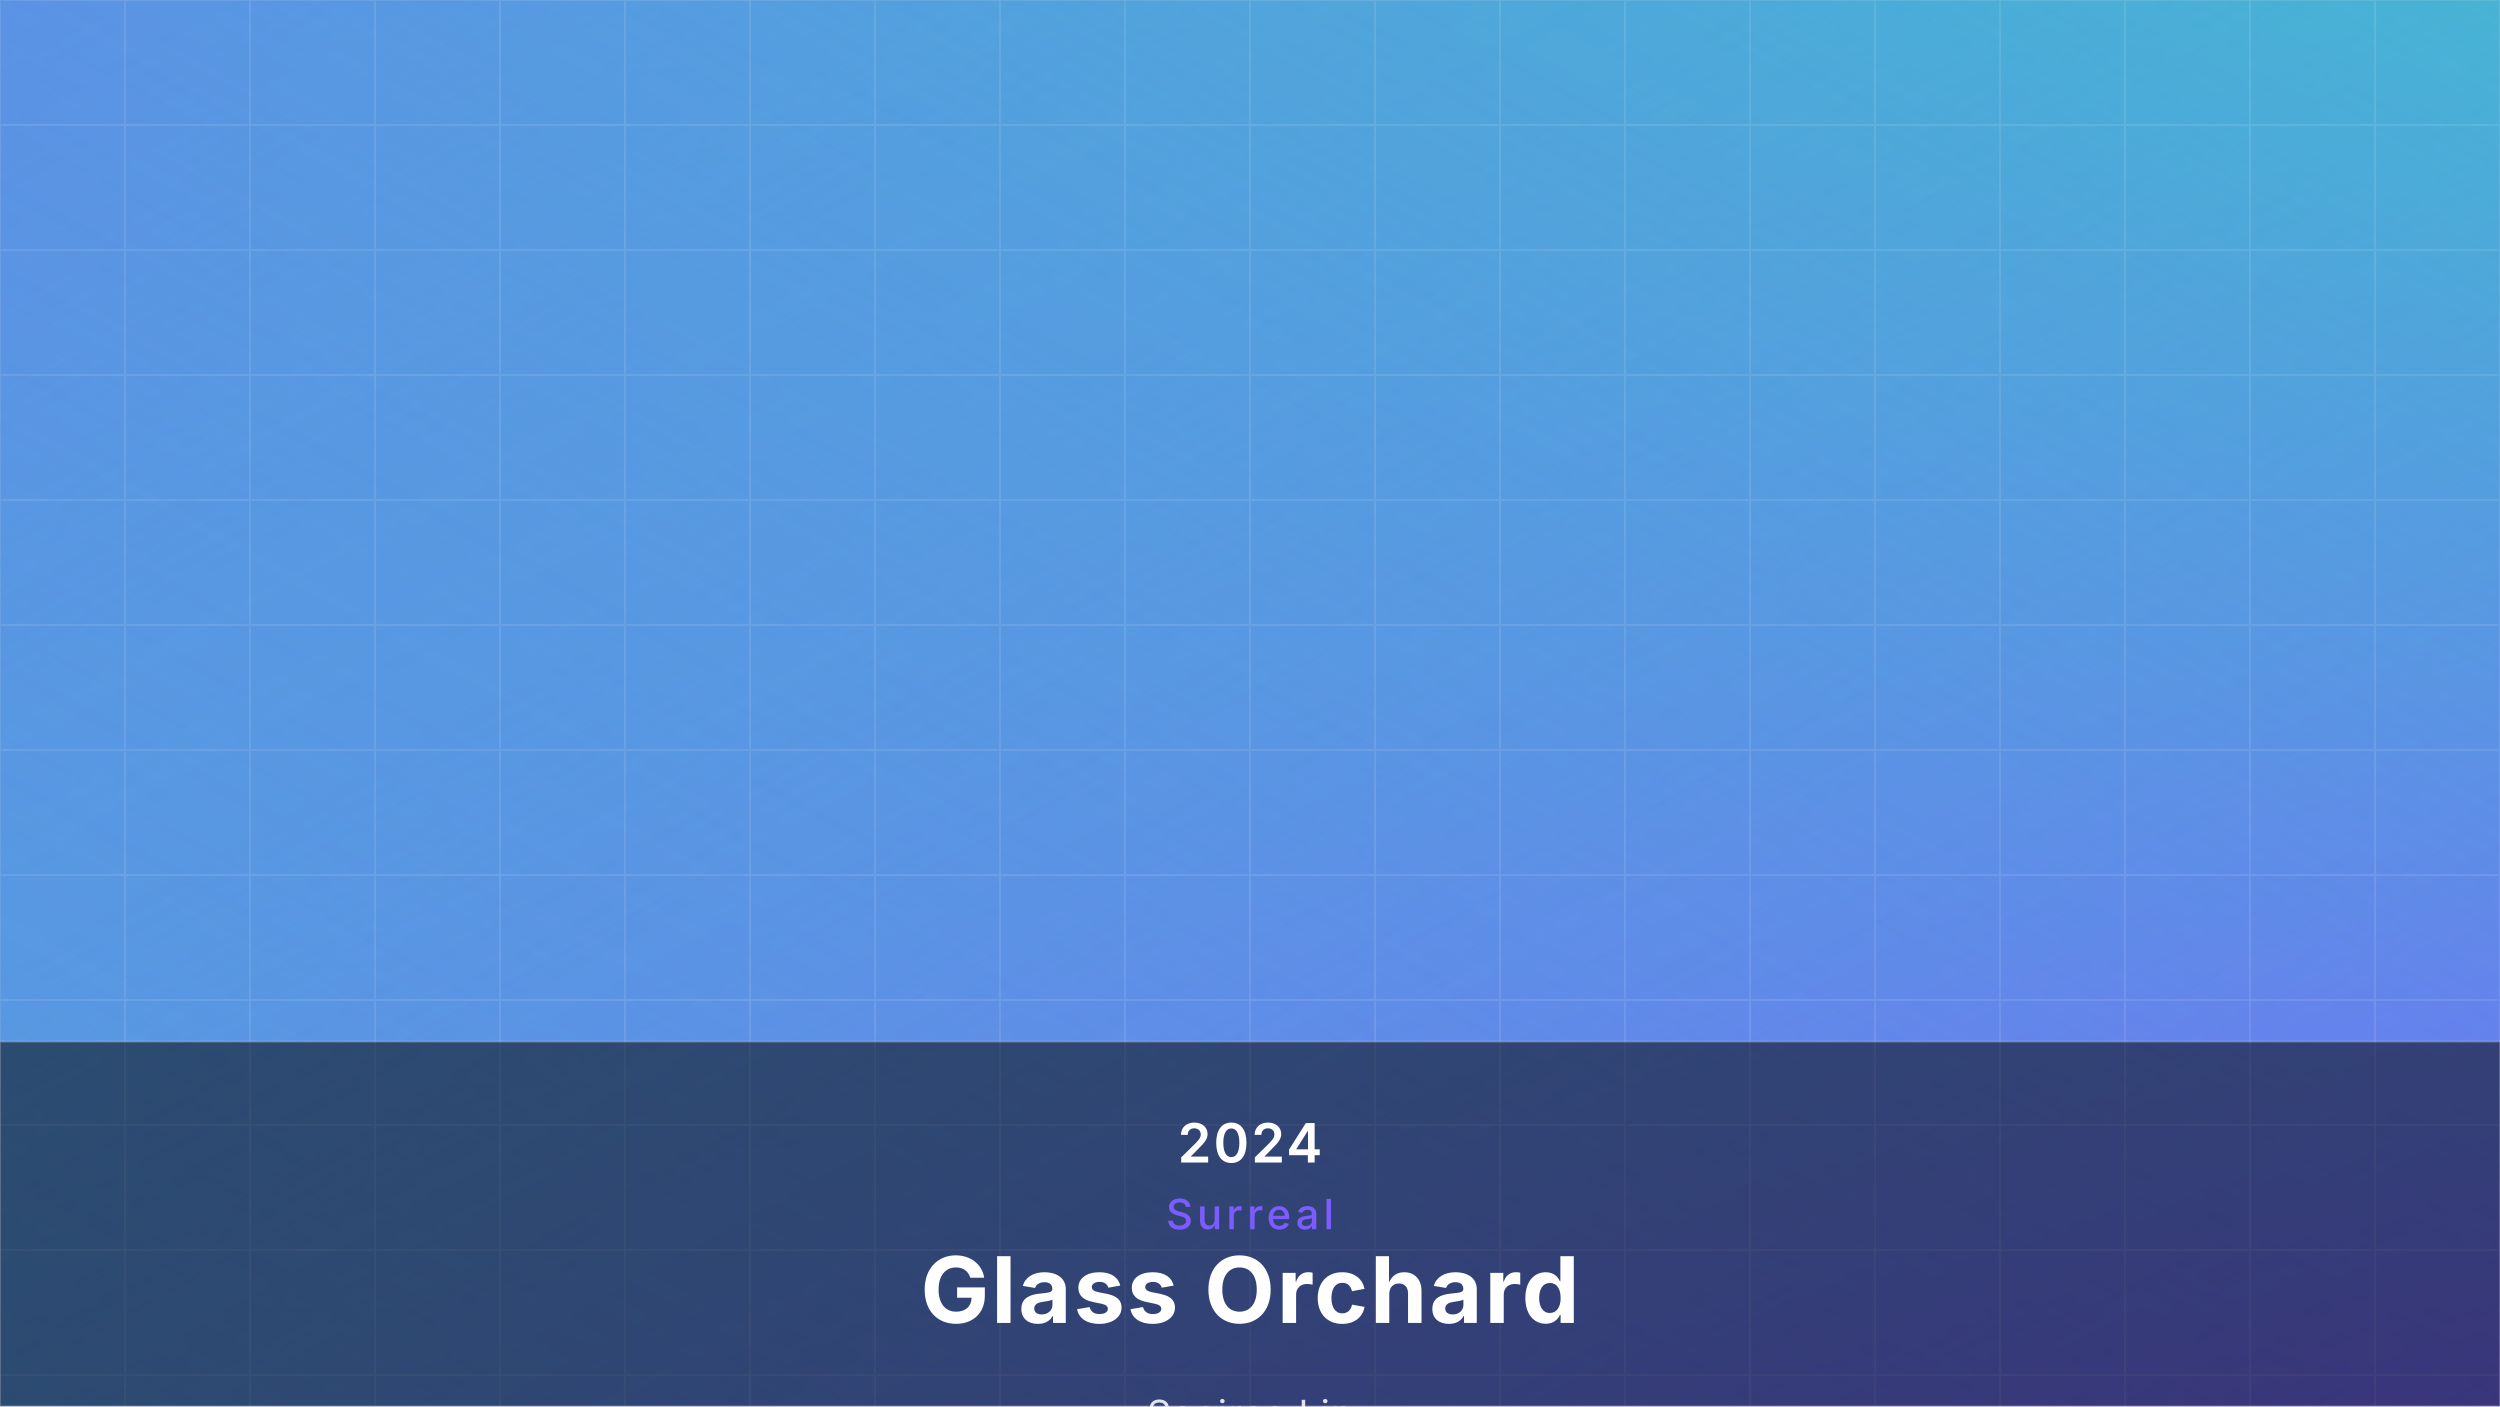
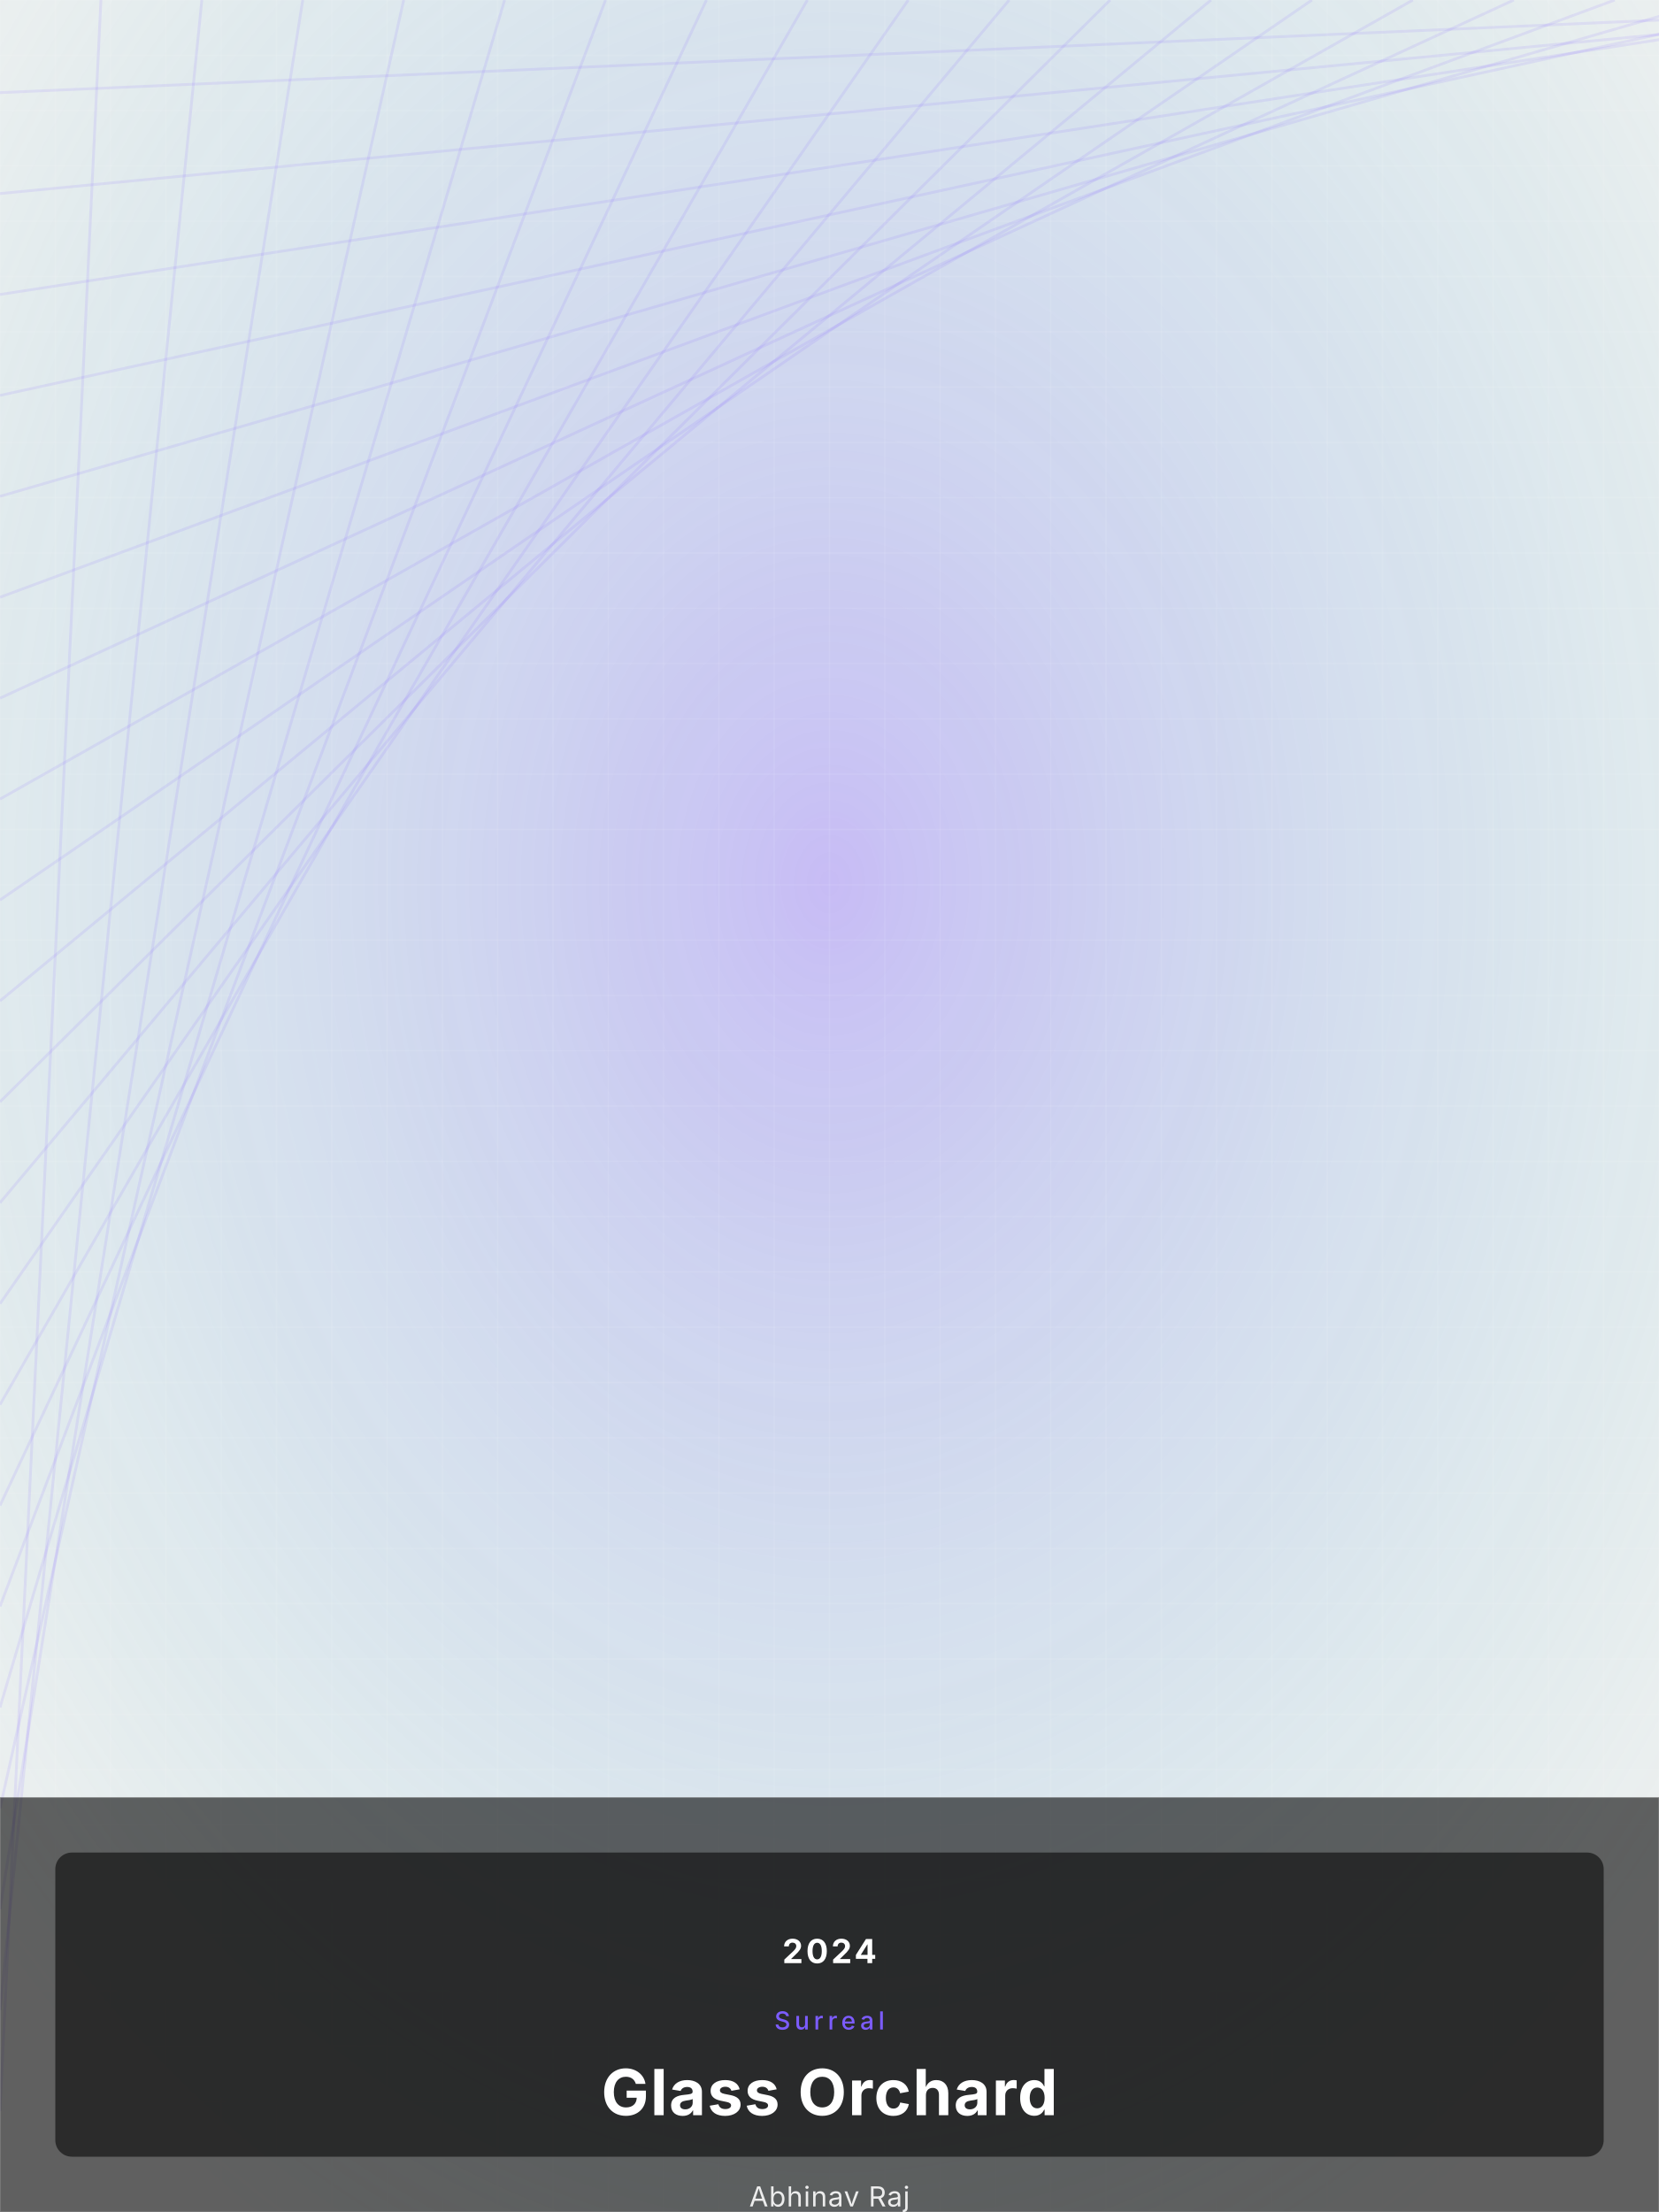
- <svg xmlns="http://www.w3.org/2000/svg" width="1200" height="675" viewBox="0 0 1200 675">
+ <svg xmlns="http://www.w3.org/2000/svg" width="1200" height="1600" viewBox="0 0 1200 1600">
  <defs>
-     <linearGradient id="bg" x1="0" y1="0" x2="1" y2="1">
-       <stop offset="0" stop-color="#36d0c6" />
-       <stop offset="1" stop-color="#7c5cff" />
-     </linearGradient>
-     <linearGradient id="glow1" x1="0" y1="0" x2="1" y2="1">
-       <stop offset="0" stop-color="#7c5cff" stop-opacity="0.55" />
+     <radialGradient id="radial" cx="50%" cy="40%" r="70%">
+       <stop offset="0" stop-color="#7c5cff" stop-opacity="0.35" />
      <stop offset="1" stop-color="#36d0c6" stop-opacity="0" />
-     </linearGradient>
-     <linearGradient id="glow2" x1="1" y1="0" x2="0" y2="1">
-       <stop offset="0" stop-color="#36d0c6" stop-opacity="0.5" />
-       <stop offset="1" stop-color="#7c5cff" stop-opacity="0" />
-     </linearGradient>
+     </radialGradient>
+     <filter id="blur" x="-30%" y="-30%" width="160%" height="160%">
+       <feGaussianBlur stdDeviation="18" />
+     </filter>
+     <filter id="blur2" x="-30%" y="-30%" width="160%" height="160%">
+       <feGaussianBlur stdDeviation="6" />
+     </filter>
    <clipPath id="clip">
-       <rect x="0" y="0" width="1200" height="675" />
+       <rect x="0" y="0" width="1200" height="1600" />
    </clipPath>
  </defs>
-   <rect width="1200" height="675" fill="url(#bg)" />
-   <rect width="1200" height="675" fill="url(#glow1)" />
-   <rect width="1200" height="675" fill="url(#glow2)" />
-   <g opacity="0.10">
-     <line x1="0" y1="0" x2="0" y2="675" stroke="white" stroke-width="1" />
-     <line x1="60" y1="0" x2="60" y2="675" stroke="white" stroke-width="1" />
-     <line x1="120" y1="0" x2="120" y2="675" stroke="white" stroke-width="1" />
-     <line x1="180" y1="0" x2="180" y2="675" stroke="white" stroke-width="1" />
-     <line x1="240" y1="0" x2="240" y2="675" stroke="white" stroke-width="1" />
-     <line x1="300" y1="0" x2="300" y2="675" stroke="white" stroke-width="1" />
-     <line x1="360" y1="0" x2="360" y2="675" stroke="white" stroke-width="1" />
-     <line x1="420" y1="0" x2="420" y2="675" stroke="white" stroke-width="1" />
-     <line x1="480" y1="0" x2="480" y2="675" stroke="white" stroke-width="1" />
-     <line x1="540" y1="0" x2="540" y2="675" stroke="white" stroke-width="1" />
-     <line x1="600" y1="0" x2="600" y2="675" stroke="white" stroke-width="1" />
-     <line x1="660" y1="0" x2="660" y2="675" stroke="white" stroke-width="1" />
-     <line x1="720" y1="0" x2="720" y2="675" stroke="white" stroke-width="1" />
-     <line x1="780" y1="0" x2="780" y2="675" stroke="white" stroke-width="1" />
-     <line x1="840" y1="0" x2="840" y2="675" stroke="white" stroke-width="1" />
-     <line x1="900" y1="0" x2="900" y2="675" stroke="white" stroke-width="1" />
-     <line x1="960" y1="0" x2="960" y2="675" stroke="white" stroke-width="1" />
-     <line x1="1020" y1="0" x2="1020" y2="675" stroke="white" stroke-width="1" />
-     <line x1="1080" y1="0" x2="1080" y2="675" stroke="white" stroke-width="1" />
-     <line x1="1140" y1="0" x2="1140" y2="675" stroke="white" stroke-width="1" />
-     <line x1="1200" y1="0" x2="1200" y2="675" stroke="white" stroke-width="1" />
-     <line x1="0" y1="0" x2="1200" y2="0" stroke="white" stroke-width="1" />
-     <line x1="0" y1="60" x2="1200" y2="60" stroke="white" stroke-width="1" />
-     <line x1="0" y1="120" x2="1200" y2="120" stroke="white" stroke-width="1" />
-     <line x1="0" y1="180" x2="1200" y2="180" stroke="white" stroke-width="1" />
-     <line x1="0" y1="240" x2="1200" y2="240" stroke="white" stroke-width="1" />
-     <line x1="0" y1="300" x2="1200" y2="300" stroke="white" stroke-width="1" />
-     <line x1="0" y1="360" x2="1200" y2="360" stroke="white" stroke-width="1" />
-     <line x1="0" y1="420" x2="1200" y2="420" stroke="white" stroke-width="1" />
-     <line x1="0" y1="480" x2="1200" y2="480" stroke="white" stroke-width="1" />
-     <line x1="0" y1="540" x2="1200" y2="540" stroke="white" stroke-width="1" />
-     <line x1="0" y1="600" x2="1200" y2="600" stroke="white" stroke-width="1" />
-     <line x1="0" y1="660" x2="1200" y2="660" stroke="white" stroke-width="1" />
+   <rect width="1200" height="1600" fill="url(#bg)" />
+   <rect width="1200" height="1600" fill="url(#radial)" />
+   <rect width="1200" height="1600" fill="url(#glow1)" filter="url(#blur)" opacity="0.55" />
+   <rect width="1200" height="1600" fill="url(#glow2)" filter="url(#blur)" opacity="0.45" />
+   <g>
+     <line x1="0" y1="0" x2="0" y2="1600" stroke="white" stroke-width="1" opacity="0.08" />
+     <line x1="40" y1="0" x2="40" y2="1600" stroke="white" stroke-width="1" opacity="0.08" />
+     <line x1="80" y1="0" x2="80" y2="1600" stroke="white" stroke-width="1" opacity="0.08" />
+     <line x1="120" y1="0" x2="120" y2="1600" stroke="white" stroke-width="1" opacity="0.08" />
+     <line x1="160" y1="0" x2="160" y2="1600" stroke="white" stroke-width="1" opacity="0.08" />
+     <line x1="200" y1="0" x2="200" y2="1600" stroke="white" stroke-width="1" opacity="0.08" />
+     <line x1="240" y1="0" x2="240" y2="1600" stroke="white" stroke-width="1" opacity="0.08" />
+     <line x1="280" y1="0" x2="280" y2="1600" stroke="white" stroke-width="1" opacity="0.08" />
+     <line x1="320" y1="0" x2="320" y2="1600" stroke="white" stroke-width="1" opacity="0.08" />
+     <line x1="360" y1="0" x2="360" y2="1600" stroke="white" stroke-width="1" opacity="0.08" />
+     <line x1="400" y1="0" x2="400" y2="1600" stroke="white" stroke-width="1" opacity="0.08" />
+     <line x1="440" y1="0" x2="440" y2="1600" stroke="white" stroke-width="1" opacity="0.08" />
+     <line x1="480" y1="0" x2="480" y2="1600" stroke="white" stroke-width="1" opacity="0.08" />
+     <line x1="520" y1="0" x2="520" y2="1600" stroke="white" stroke-width="1" opacity="0.08" />
+     <line x1="560" y1="0" x2="560" y2="1600" stroke="white" stroke-width="1" opacity="0.08" />
+     <line x1="600" y1="0" x2="600" y2="1600" stroke="white" stroke-width="1" opacity="0.08" />
+     <line x1="640" y1="0" x2="640" y2="1600" stroke="white" stroke-width="1" opacity="0.08" />
+     <line x1="680" y1="0" x2="680" y2="1600" stroke="white" stroke-width="1" opacity="0.08" />
+     <line x1="720" y1="0" x2="720" y2="1600" stroke="white" stroke-width="1" opacity="0.08" />
+     <line x1="760" y1="0" x2="760" y2="1600" stroke="white" stroke-width="1" opacity="0.08" />
+     <line x1="800" y1="0" x2="800" y2="1600" stroke="white" stroke-width="1" opacity="0.08" />
+     <line x1="840" y1="0" x2="840" y2="1600" stroke="white" stroke-width="1" opacity="0.08" />
+     <line x1="880" y1="0" x2="880" y2="1600" stroke="white" stroke-width="1" opacity="0.08" />
+     <line x1="920" y1="0" x2="920" y2="1600" stroke="white" stroke-width="1" opacity="0.08" />
+     <line x1="960" y1="0" x2="960" y2="1600" stroke="white" stroke-width="1" opacity="0.08" />
+     <line x1="1000" y1="0" x2="1000" y2="1600" stroke="white" stroke-width="1" opacity="0.08" />
+     <line x1="1040" y1="0" x2="1040" y2="1600" stroke="white" stroke-width="1" opacity="0.08" />
+     <line x1="1080" y1="0" x2="1080" y2="1600" stroke="white" stroke-width="1" opacity="0.08" />
+     <line x1="1120" y1="0" x2="1120" y2="1600" stroke="white" stroke-width="1" opacity="0.08" />
+     <line x1="1160" y1="0" x2="1160" y2="1600" stroke="white" stroke-width="1" opacity="0.08" />
+     <line x1="1200" y1="0" x2="1200" y2="1600" stroke="white" stroke-width="1" opacity="0.08" />
+     <line x1="0" y1="0" x2="1200" y2="0" stroke="white" stroke-width="1" opacity="0.08" />
+     <line x1="0" y1="40" x2="1200" y2="40" stroke="white" stroke-width="1" opacity="0.08" />
+     <line x1="0" y1="80" x2="1200" y2="80" stroke="white" stroke-width="1" opacity="0.08" />
+     <line x1="0" y1="120" x2="1200" y2="120" stroke="white" stroke-width="1" opacity="0.08" />
+     <line x1="0" y1="160" x2="1200" y2="160" stroke="white" stroke-width="1" opacity="0.08" />
+     <line x1="0" y1="200" x2="1200" y2="200" stroke="white" stroke-width="1" opacity="0.08" />
+     <line x1="0" y1="240" x2="1200" y2="240" stroke="white" stroke-width="1" opacity="0.08" />
+     <line x1="0" y1="280" x2="1200" y2="280" stroke="white" stroke-width="1" opacity="0.08" />
+     <line x1="0" y1="320" x2="1200" y2="320" stroke="white" stroke-width="1" opacity="0.08" />
+     <line x1="0" y1="360" x2="1200" y2="360" stroke="white" stroke-width="1" opacity="0.08" />
+     <line x1="0" y1="400" x2="1200" y2="400" stroke="white" stroke-width="1" opacity="0.08" />
+     <line x1="0" y1="440" x2="1200" y2="440" stroke="white" stroke-width="1" opacity="0.08" />
+     <line x1="0" y1="480" x2="1200" y2="480" stroke="white" stroke-width="1" opacity="0.08" />
+     <line x1="0" y1="520" x2="1200" y2="520" stroke="white" stroke-width="1" opacity="0.08" />
+     <line x1="0" y1="560" x2="1200" y2="560" stroke="white" stroke-width="1" opacity="0.08" />
+     <line x1="0" y1="600" x2="1200" y2="600" stroke="white" stroke-width="1" opacity="0.08" />
+     <line x1="0" y1="640" x2="1200" y2="640" stroke="white" stroke-width="1" opacity="0.08" />
+     <line x1="0" y1="680" x2="1200" y2="680" stroke="white" stroke-width="1" opacity="0.08" />
+     <line x1="0" y1="720" x2="1200" y2="720" stroke="white" stroke-width="1" opacity="0.08" />
+     <line x1="0" y1="760" x2="1200" y2="760" stroke="white" stroke-width="1" opacity="0.08" />
+     <line x1="0" y1="800" x2="1200" y2="800" stroke="white" stroke-width="1" opacity="0.08" />
+     <line x1="0" y1="840" x2="1200" y2="840" stroke="white" stroke-width="1" opacity="0.08" />
+     <line x1="0" y1="880" x2="1200" y2="880" stroke="white" stroke-width="1" opacity="0.08" />
+     <line x1="0" y1="920" x2="1200" y2="920" stroke="white" stroke-width="1" opacity="0.08" />
+     <line x1="0" y1="960" x2="1200" y2="960" stroke="white" stroke-width="1" opacity="0.08" />
+     <line x1="0" y1="1000" x2="1200" y2="1000" stroke="white" stroke-width="1" opacity="0.08" />
+     <line x1="0" y1="1040" x2="1200" y2="1040" stroke="white" stroke-width="1" opacity="0.08" />
+     <line x1="0" y1="1080" x2="1200" y2="1080" stroke="white" stroke-width="1" opacity="0.08" />
+     <line x1="0" y1="1120" x2="1200" y2="1120" stroke="white" stroke-width="1" opacity="0.08" />
+     <line x1="0" y1="1160" x2="1200" y2="1160" stroke="white" stroke-width="1" opacity="0.08" />
+     <line x1="0" y1="1200" x2="1200" y2="1200" stroke="white" stroke-width="1" opacity="0.08" />
+     <line x1="0" y1="1240" x2="1200" y2="1240" stroke="white" stroke-width="1" opacity="0.08" />
+     <line x1="0" y1="1280" x2="1200" y2="1280" stroke="white" stroke-width="1" opacity="0.08" />
+     <line x1="0" y1="1320" x2="1200" y2="1320" stroke="white" stroke-width="1" opacity="0.08" />
+     <line x1="0" y1="1360" x2="1200" y2="1360" stroke="white" stroke-width="1" opacity="0.08" />
+     <line x1="0" y1="1400" x2="1200" y2="1400" stroke="white" stroke-width="1" opacity="0.08" />
+     <line x1="0" y1="1440" x2="1200" y2="1440" stroke="white" stroke-width="1" opacity="0.08" />
+     <line x1="0" y1="1480" x2="1200" y2="1480" stroke="white" stroke-width="1" opacity="0.08" />
+     <line x1="0" y1="1520" x2="1200" y2="1520" stroke="white" stroke-width="1" opacity="0.08" />
+     <line x1="0" y1="1560" x2="1200" y2="1560" stroke="white" stroke-width="1" opacity="0.08" />
+     <line x1="0" y1="1600" x2="1200" y2="1600" stroke="white" stroke-width="1" opacity="0.08" />
  </g>
-   <rect x="0" y="500" width="1200" height="175" fill="rgba(0,0,0,0.5)" />
-   <rect x="0" y="500" width="1200" height="175" fill="none" stroke="rgba(255,255,255,0.18)" stroke-width="1" />
-   <text x="600" y="558" text-anchor="middle" font-family="Inter, Arial, sans-serif" font-size="26" font-weight="600" fill="white" letter-spacing="1">2024</text>
-   <text x="600" y="590" text-anchor="middle" font-family="Space Grotesk, Inter, Arial, sans-serif" font-size="20" font-weight="500" fill="#7c5cff" letter-spacing="2" text-transform="uppercase">Surreal</text>
-   <text x="600" y="635" text-anchor="middle" font-family="Space Grotesk, Inter, Arial, sans-serif" font-size="44" font-weight="700" fill="white" letter-spacing="1">Glass Orchard</text>
-   <text x="600" y="685" text-anchor="middle" font-family="Inter, Arial, sans-serif" font-size="18" font-weight="400" fill="rgba(255,255,255,0.85)" letter-spacing="0.5">Saoirse Lin</text>
+   <g>
+     <line x1="73" y1="0" x2="0" y2="1527" stroke="#7c5cff" stroke-width="2" opacity="0.12" />
+     <line x1="146" y1="0" x2="0" y2="1454" stroke="#7c5cff" stroke-width="2" opacity="0.12" />
+     <line x1="219" y1="0" x2="0" y2="1381" stroke="#7c5cff" stroke-width="2" opacity="0.12" />
+     <line x1="292" y1="0" x2="0" y2="1308" stroke="#7c5cff" stroke-width="2" opacity="0.12" />
+     <line x1="365" y1="0" x2="0" y2="1235" stroke="#7c5cff" stroke-width="2" opacity="0.12" />
+     <line x1="438" y1="0" x2="0" y2="1162" stroke="#7c5cff" stroke-width="2" opacity="0.12" />
+     <line x1="511" y1="0" x2="0" y2="1089" stroke="#7c5cff" stroke-width="2" opacity="0.12" />
+     <line x1="584" y1="0" x2="0" y2="1016" stroke="#7c5cff" stroke-width="2" opacity="0.12" />
+     <line x1="657" y1="0" x2="0" y2="943" stroke="#7c5cff" stroke-width="2" opacity="0.12" />
+     <line x1="730" y1="0" x2="0" y2="870" stroke="#7c5cff" stroke-width="2" opacity="0.12" />
+     <line x1="803" y1="0" x2="0" y2="797" stroke="#7c5cff" stroke-width="2" opacity="0.12" />
+     <line x1="876" y1="0" x2="0" y2="724" stroke="#7c5cff" stroke-width="2" opacity="0.12" />
+     <line x1="949" y1="0" x2="0" y2="651" stroke="#7c5cff" stroke-width="2" opacity="0.12" />
+     <line x1="1022" y1="0" x2="0" y2="578" stroke="#7c5cff" stroke-width="2" opacity="0.12" />
+     <line x1="1095" y1="0" x2="0" y2="505" stroke="#7c5cff" stroke-width="2" opacity="0.12" />
+     <line x1="1168" y1="0" x2="0" y2="432" stroke="#7c5cff" stroke-width="2" opacity="0.12" />
+     <line x1="1241" y1="0" x2="0" y2="359" stroke="#7c5cff" stroke-width="2" opacity="0.12" />
+     <line x1="1314" y1="0" x2="0" y2="286" stroke="#7c5cff" stroke-width="2" opacity="0.12" />
+     <line x1="1387" y1="0" x2="0" y2="213" stroke="#7c5cff" stroke-width="2" opacity="0.12" />
+     <line x1="1460" y1="0" x2="0" y2="140" stroke="#7c5cff" stroke-width="2" opacity="0.12" />
+     <line x1="1533" y1="0" x2="0" y2="67" stroke="#7c5cff" stroke-width="2" opacity="0.12" />
+   </g>
+   <rect x="0" y="1300" width="1200" height="300" fill="rgba(0,0,0,0.6)" />
+   <rect x="0" y="1300" width="1200" height="300" fill="none" stroke="rgba(255,255,255,0.18)" stroke-width="1" />
+   <rect x="40" y="1340" width="1120" height="220" rx="12" fill="#000" opacity="0.55" />
+   <text x="600" y="1420" text-anchor="middle" font-family="Space Grotesk, Inter, Arial, sans-serif" font-size="24" font-weight="700" fill="white" letter-spacing="2">2024</text>
+   <text x="600" y="1468" text-anchor="middle" font-family="Space Grotesk, Inter, Arial, sans-serif" font-size="18" font-weight="500" fill="#7c5cff" letter-spacing="3" text-transform="uppercase">Surreal</text>
+   <text x="600" y="1530" text-anchor="middle" font-family="Space Grotesk, Inter, Arial, sans-serif" font-size="46" font-weight="700" fill="white" letter-spacing="1">Glass Orchard</text>
+   <text x="600" y="1596" text-anchor="middle" font-family="Inter, Arial, sans-serif" font-size="20" font-weight="400" fill="rgba(255,255,255,0.88)" letter-spacing="0.5">Abhinav Raj</text>
</svg>
